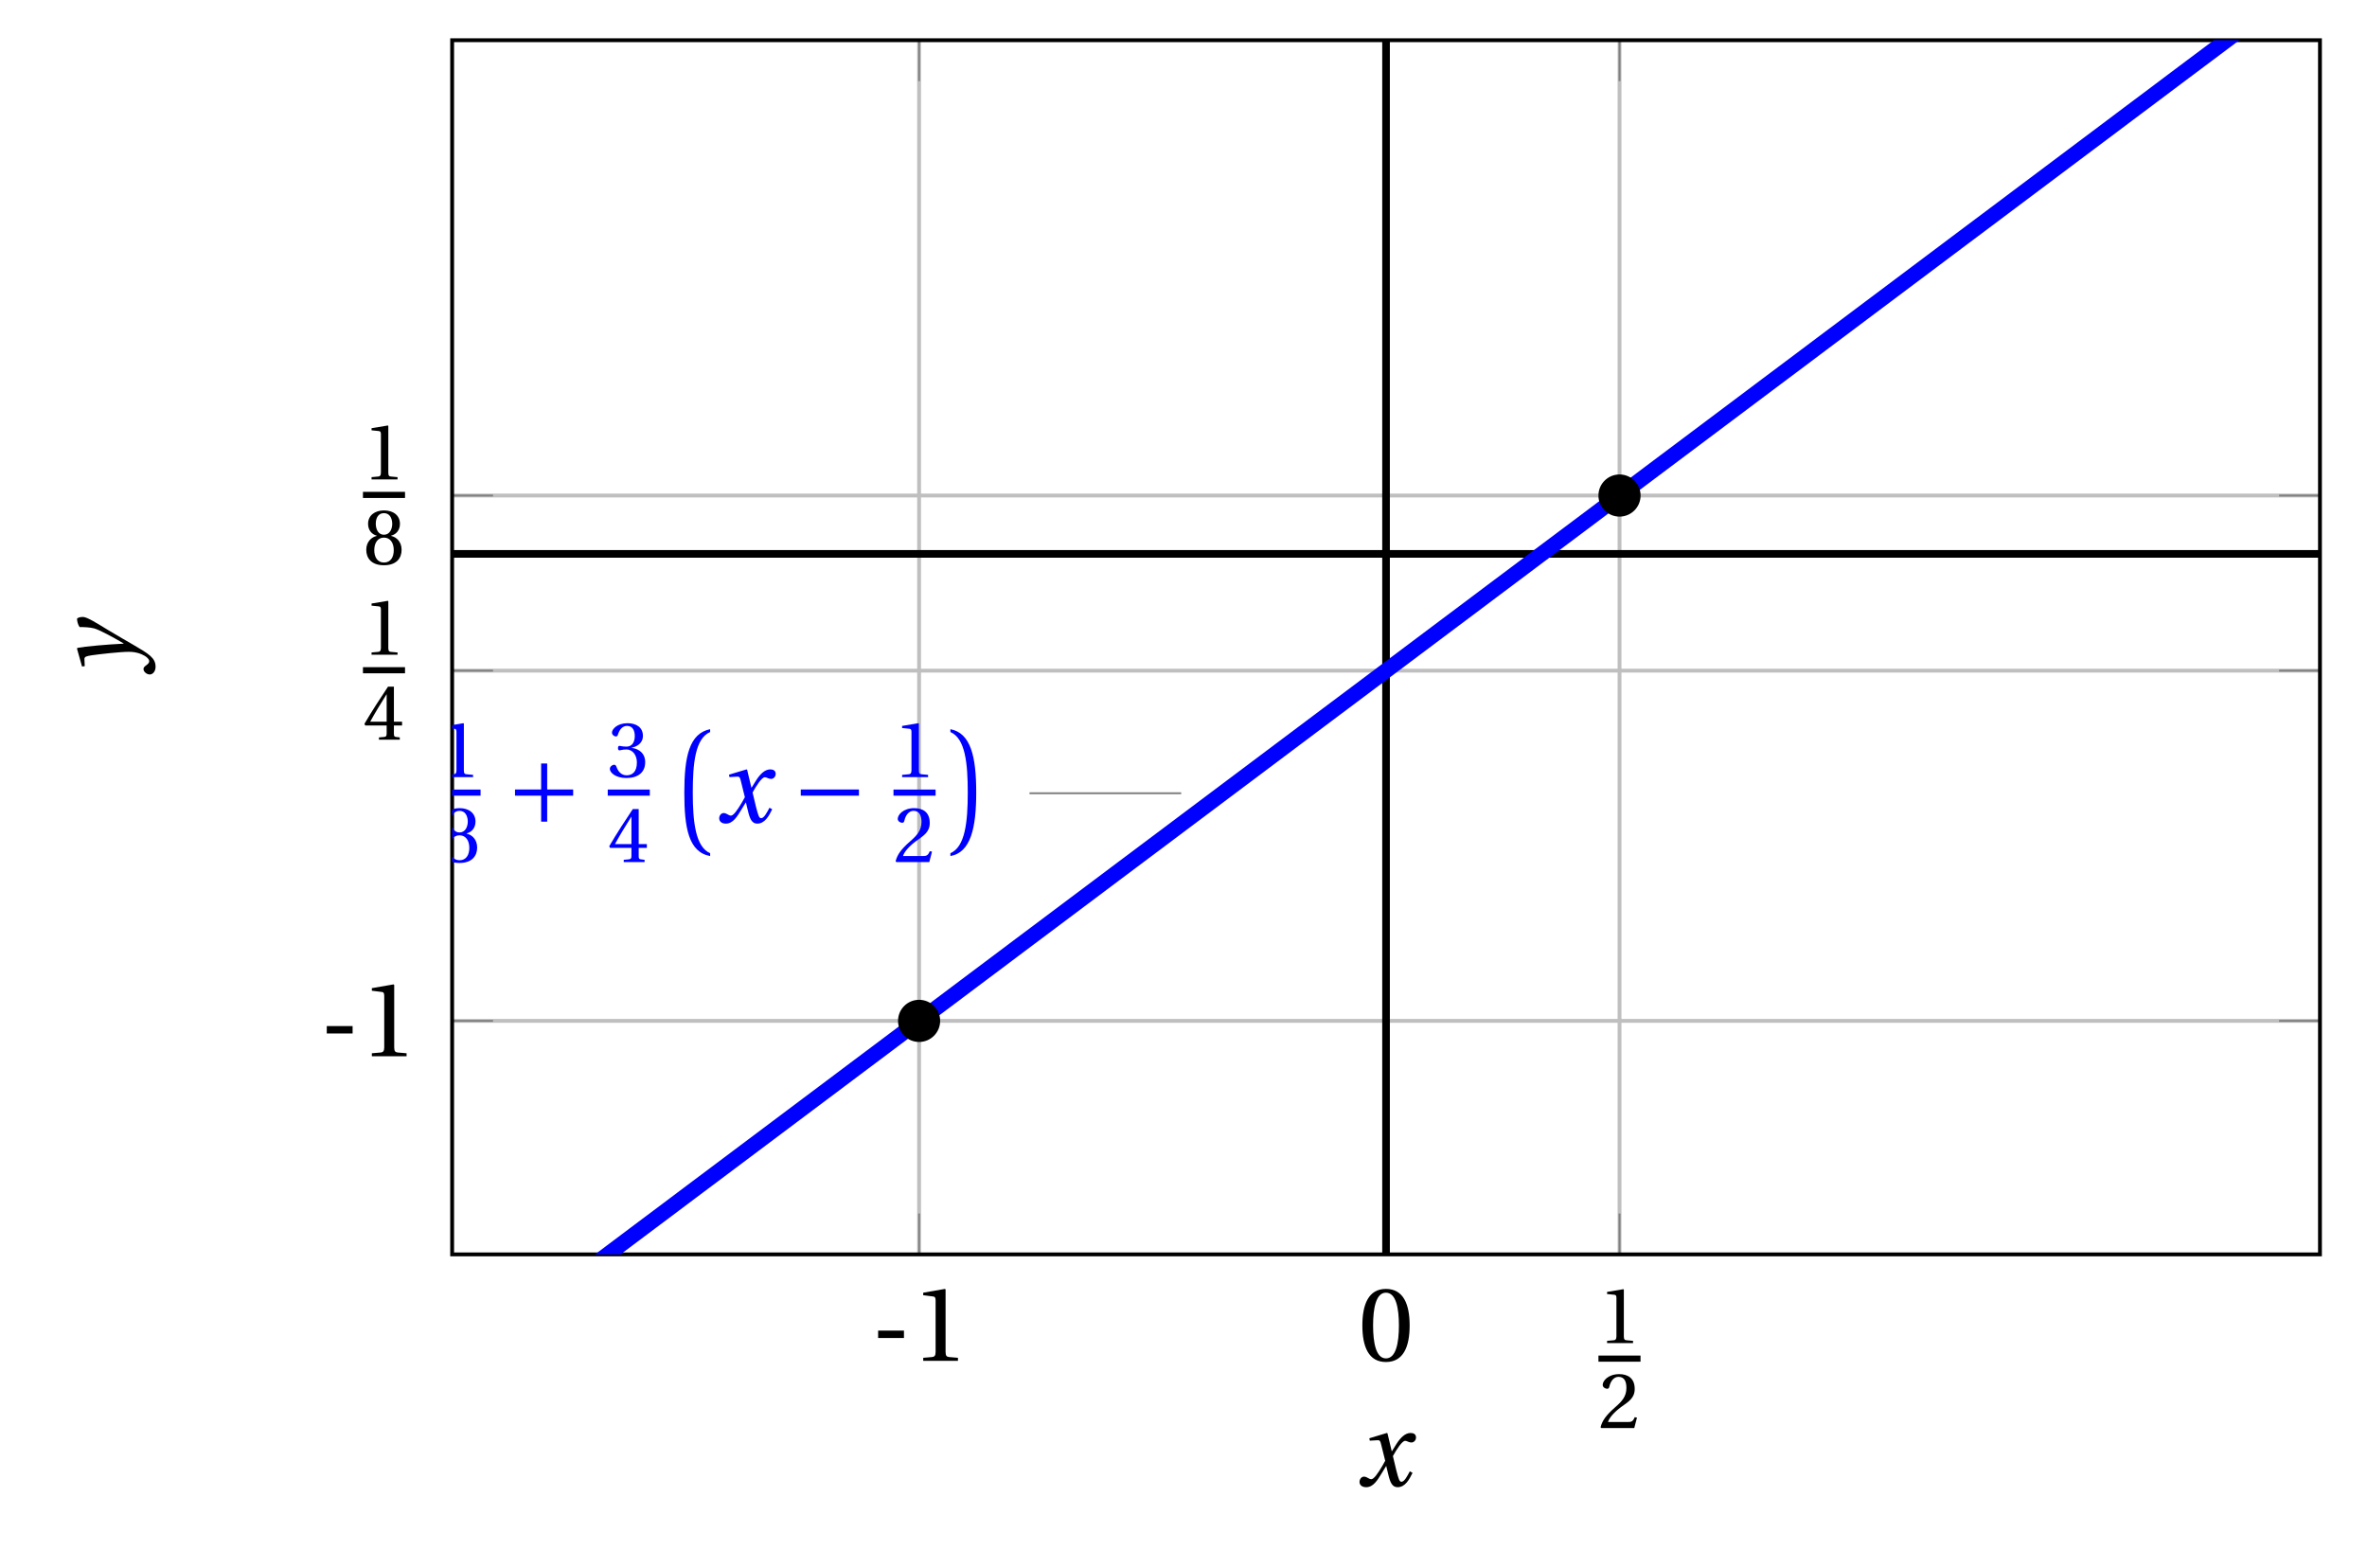
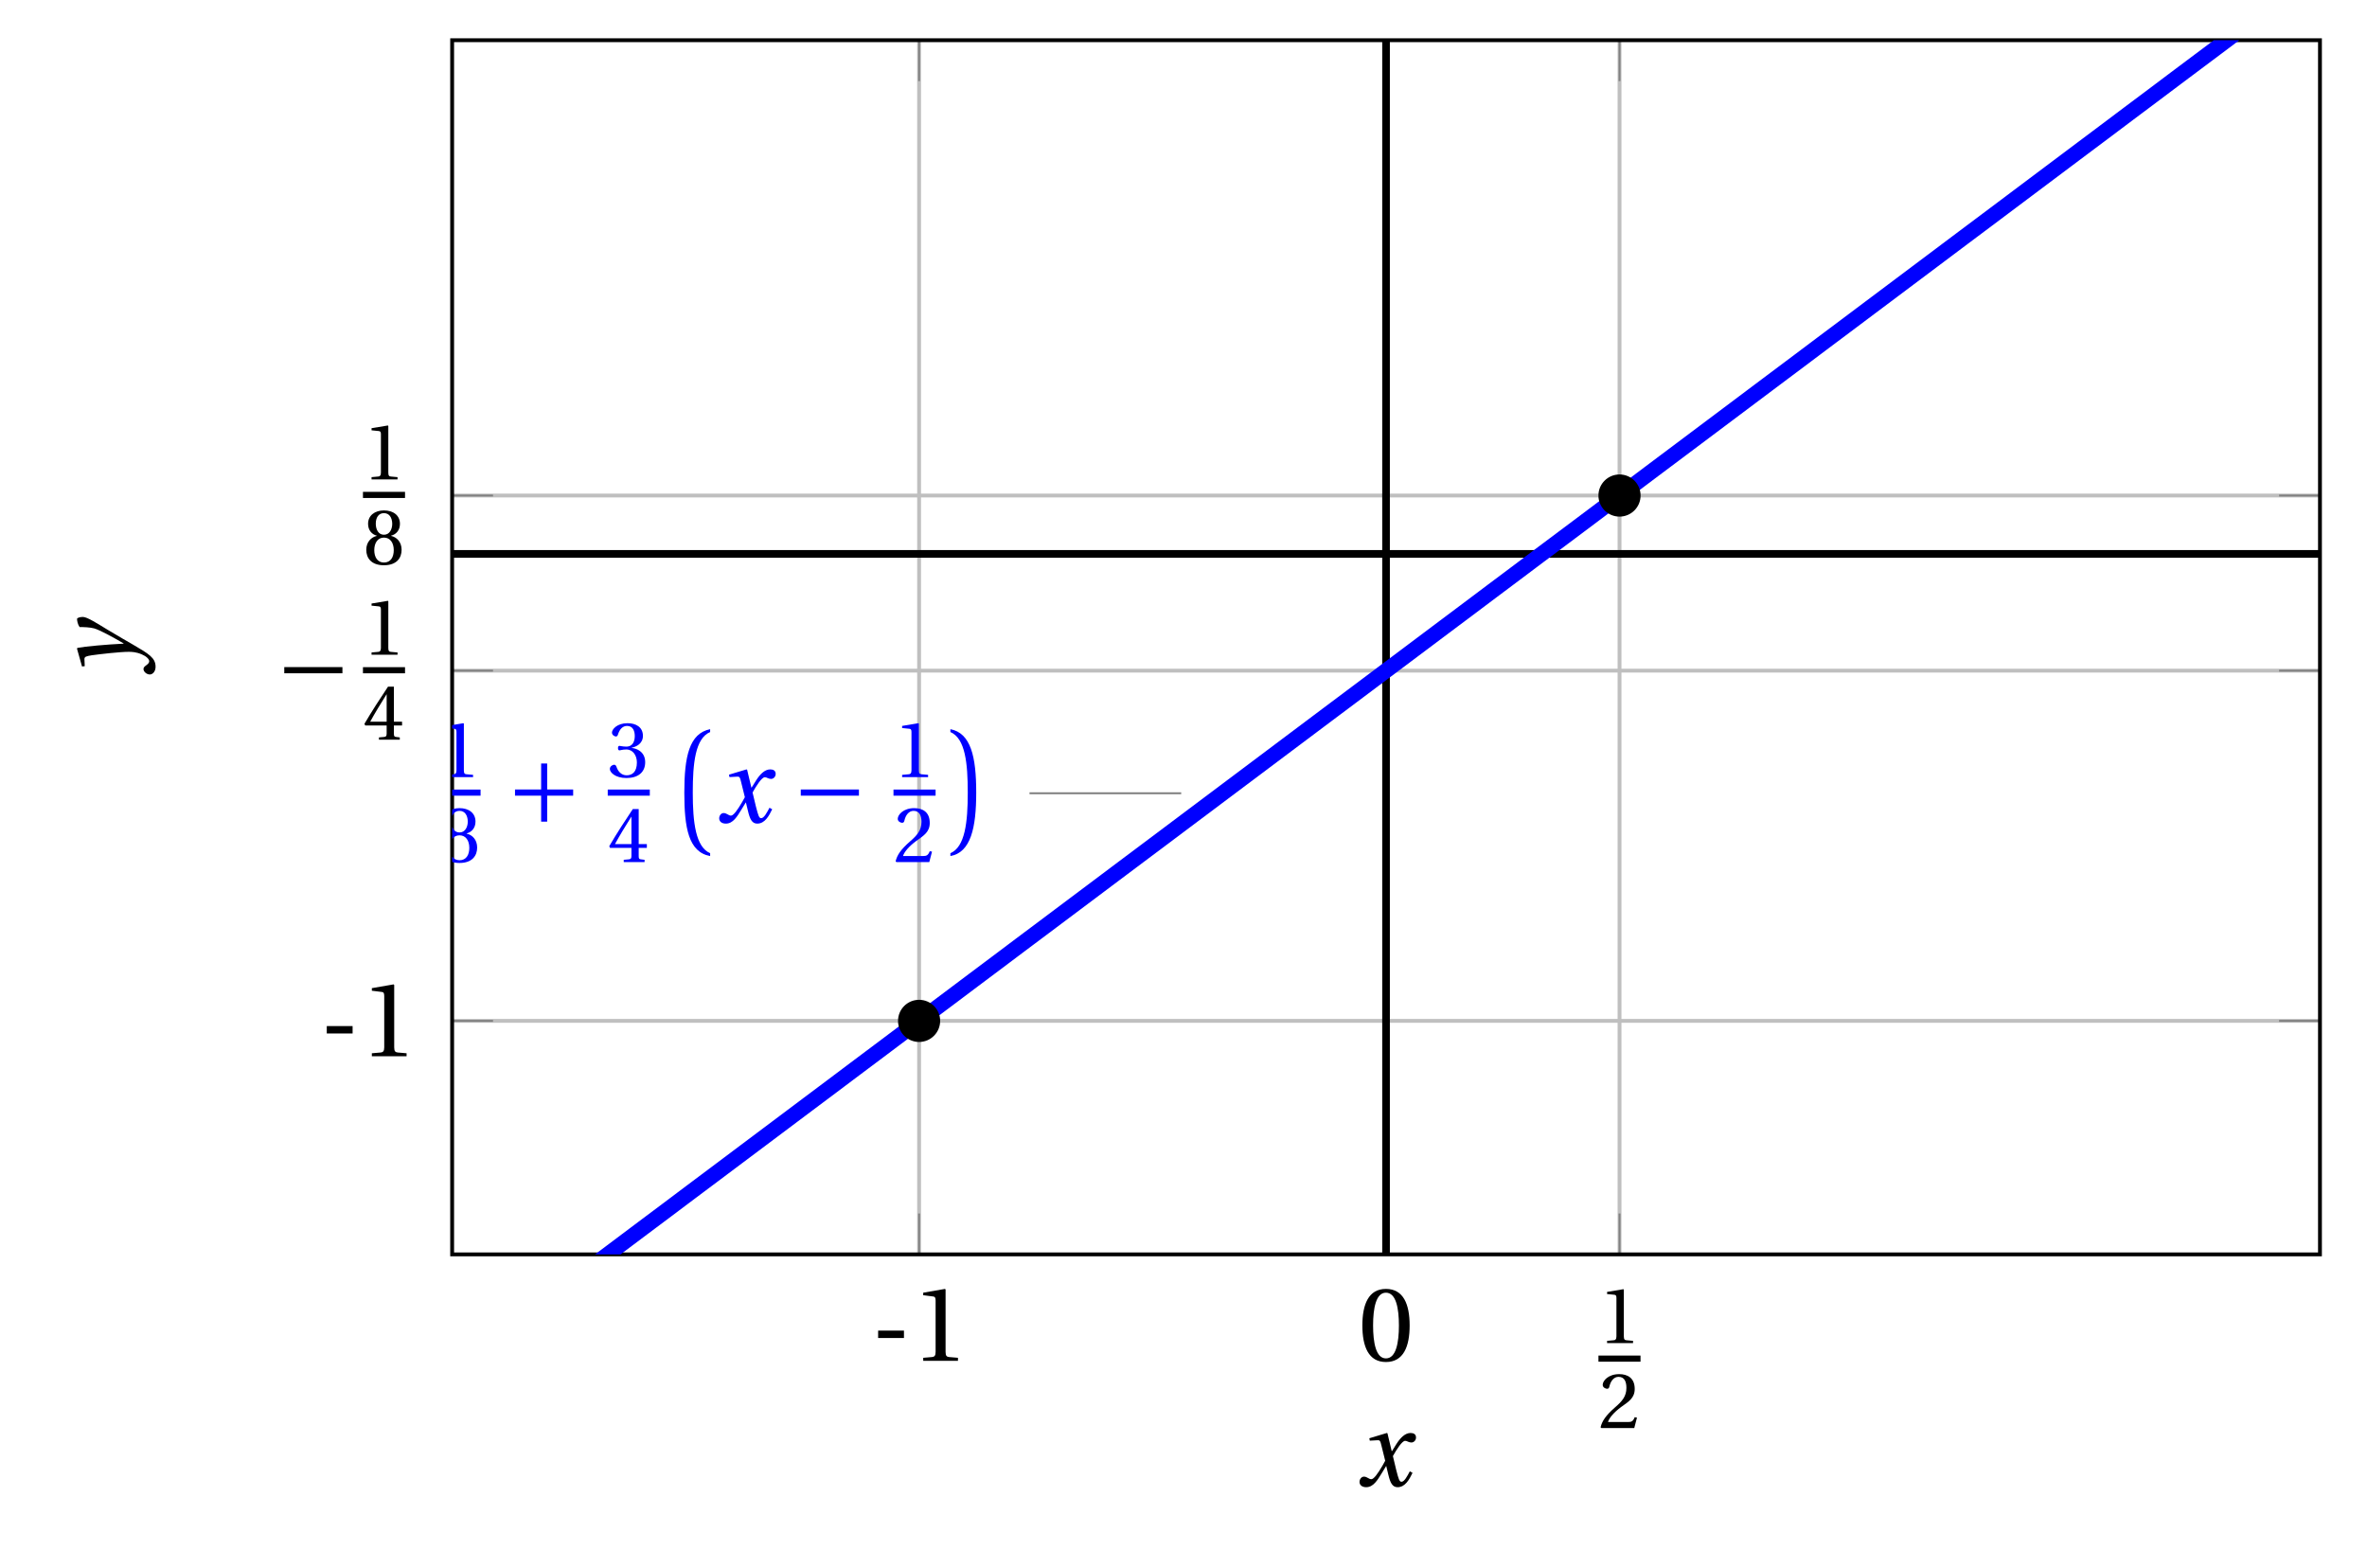
<svg xmlns="http://www.w3.org/2000/svg" xmlns:xlink="http://www.w3.org/1999/xlink" width="244.882pt" height="162.134pt" viewBox="0 0 244.882 162.134" version="1.2">
  <defs>
    <g>
      <symbol overflow="visible" id="glyph0-0">
        <path style="stroke:none;" d="" />
      </symbol>
      <symbol overflow="visible" id="glyph0-1">
        <path style="stroke:none;" d="M 0.812 -3.125 L 0.812 -2.359 L 3.484 -2.359 L 3.484 -3.125 Z M 0.812 -3.125 " />
      </symbol>
      <symbol overflow="visible" id="glyph0-2">
        <path style="stroke:none;" d="M 4.781 0 L 4.781 -0.312 L 3.859 -0.391 C 3.625 -0.422 3.5 -0.5 3.5 -0.922 L 3.5 -7.375 L 3.438 -7.438 L 1.188 -7.047 L 1.188 -6.781 L 2.203 -6.656 C 2.391 -6.641 2.469 -6.547 2.469 -6.234 L 2.469 -0.922 C 2.469 -0.719 2.438 -0.594 2.375 -0.516 C 2.312 -0.438 2.234 -0.406 2.109 -0.391 L 1.188 -0.312 L 1.188 0 Z M 4.781 0 " />
      </symbol>
      <symbol overflow="visible" id="glyph0-3">
        <path style="stroke:none;" d="M 2.891 -7.047 C 3.938 -7.047 4.234 -5.438 4.234 -3.656 C 4.234 -1.875 3.938 -0.25 2.891 -0.25 C 1.859 -0.25 1.562 -1.875 1.562 -3.656 C 1.562 -5.438 1.859 -7.047 2.891 -7.047 Z M 2.891 -7.438 C 1.094 -7.438 0.453 -5.844 0.453 -3.656 C 0.453 -1.469 1.094 0.125 2.891 0.125 C 4.703 0.125 5.344 -1.469 5.344 -3.656 C 5.344 -5.844 4.703 -7.438 2.891 -7.438 Z M 2.891 -7.438 " />
      </symbol>
      <symbol overflow="visible" id="glyph1-0">
        <path style="stroke:none;" d="" />
      </symbol>
      <symbol overflow="visible" id="glyph1-1">
        <path style="stroke:none;" d="M 3.578 0 L 3.578 -0.234 L 2.891 -0.297 C 2.719 -0.312 2.625 -0.375 2.625 -0.703 L 2.625 -5.531 L 2.578 -5.578 L 0.891 -5.297 L 0.891 -5.078 L 1.656 -5 C 1.797 -4.984 1.859 -4.906 1.859 -4.672 L 1.859 -0.703 C 1.859 -0.547 1.828 -0.438 1.781 -0.391 C 1.734 -0.328 1.672 -0.297 1.578 -0.297 L 0.891 -0.234 L 0.891 0 Z M 3.578 0 " />
      </symbol>
      <symbol overflow="visible" id="glyph1-2">
        <path style="stroke:none;" d="M 3.984 -1.078 L 3.75 -1.125 C 3.578 -0.688 3.406 -0.625 3.078 -0.625 L 0.984 -0.625 C 1.109 -1.047 1.594 -1.625 2.359 -2.188 C 3.156 -2.75 3.75 -3.125 3.75 -4.047 C 3.75 -5.188 3 -5.578 2.141 -5.578 C 1.016 -5.578 0.438 -4.891 0.438 -4.469 C 0.438 -4.188 0.75 -4.062 0.891 -4.062 C 1.031 -4.062 1.094 -4.141 1.125 -4.281 C 1.25 -4.844 1.578 -5.297 2.078 -5.297 C 2.719 -5.297 2.891 -4.75 2.891 -4.156 C 2.891 -3.281 2.453 -2.781 1.734 -2.156 C 0.734 -1.281 0.375 -0.719 0.219 -0.078 L 0.297 0 L 3.703 0 Z M 3.984 -1.078 " />
      </symbol>
      <symbol overflow="visible" id="glyph1-3">
        <path style="stroke:none;" d="M 2.453 -1.469 L 2.453 -0.625 C 2.453 -0.359 2.375 -0.297 2.172 -0.281 L 1.656 -0.234 L 1.656 0 L 3.812 0 L 3.812 -0.234 L 3.438 -0.281 C 3.25 -0.297 3.203 -0.359 3.203 -0.625 L 3.203 -1.469 L 4.047 -1.469 L 4.047 -1.859 L 3.203 -1.859 L 3.203 -5.484 L 2.594 -5.484 C 1.828 -4.344 0.906 -2.922 0.156 -1.641 L 0.234 -1.469 Z M 0.75 -1.859 C 1.234 -2.75 1.812 -3.688 2.438 -4.688 L 2.453 -4.688 L 2.453 -1.859 Z M 0.75 -1.859 " />
      </symbol>
      <symbol overflow="visible" id="glyph1-4">
        <path style="stroke:none;" d="M 2.172 -2.766 C 2.828 -2.766 3.188 -2.219 3.188 -1.469 C 3.188 -0.75 2.875 -0.188 2.172 -0.188 C 1.5 -0.188 1.172 -0.75 1.172 -1.469 C 1.172 -2.219 1.531 -2.766 2.172 -2.766 Z M 2.172 0.094 C 3.5 0.094 4 -0.672 4 -1.5 C 4 -2.328 3.484 -2.812 2.922 -2.938 L 2.922 -2.969 C 3.422 -3.094 3.828 -3.516 3.828 -4.188 C 3.828 -5.078 3.125 -5.578 2.172 -5.578 C 1.234 -5.578 0.531 -5.062 0.531 -4.188 C 0.531 -3.516 0.938 -3.094 1.422 -2.969 L 1.422 -2.938 C 0.875 -2.812 0.344 -2.328 0.344 -1.5 C 0.344 -0.672 0.844 0.094 2.172 0.094 Z M 2.172 -3.062 C 1.578 -3.062 1.328 -3.641 1.328 -4.203 C 1.328 -4.828 1.609 -5.297 2.172 -5.297 C 2.734 -5.297 3.016 -4.828 3.031 -4.203 C 3.031 -3.641 2.766 -3.062 2.172 -3.062 Z M 2.172 -3.062 " />
      </symbol>
      <symbol overflow="visible" id="glyph1-5">
        <path style="stroke:none;" d="M 1.062 -3 C 1.062 -2.859 1.109 -2.766 1.219 -2.766 C 1.312 -2.766 1.531 -2.859 1.922 -2.859 C 2.625 -2.859 3.016 -2.219 3.016 -1.516 C 3.016 -0.531 2.531 -0.188 1.953 -0.188 C 1.406 -0.188 1.062 -0.594 0.906 -1.062 C 0.859 -1.219 0.766 -1.281 0.656 -1.281 C 0.516 -1.281 0.219 -1.125 0.219 -0.844 C 0.219 -0.484 0.781 0.094 1.938 0.094 C 3.141 0.094 3.875 -0.5 3.875 -1.547 C 3.875 -2.656 2.938 -2.984 2.484 -3.016 L 2.484 -3.047 C 2.922 -3.125 3.641 -3.453 3.641 -4.266 C 3.641 -5.172 2.922 -5.578 2.047 -5.578 C 0.969 -5.578 0.438 -4.953 0.438 -4.609 C 0.438 -4.344 0.719 -4.203 0.844 -4.203 C 0.938 -4.203 1.016 -4.266 1.047 -4.375 C 1.219 -4.938 1.531 -5.297 2 -5.297 C 2.641 -5.297 2.797 -4.719 2.797 -4.25 C 2.797 -3.766 2.625 -3.156 1.922 -3.156 C 1.531 -3.156 1.312 -3.234 1.219 -3.234 C 1.109 -3.234 1.062 -3.156 1.062 -3 Z M 1.062 -3 " />
      </symbol>
      <symbol overflow="visible" id="glyph2-0">
        <path style="stroke:none;" d="" />
      </symbol>
      <symbol overflow="visible" id="glyph2-1">
-         <path style="stroke:none;" d="M 0.922 -3.406 L 0.922 -2.766 L 3.625 -2.766 L 3.625 -0.078 L 4.25 -0.078 L 4.25 -2.766 L 6.938 -2.766 L 6.938 -3.406 L 4.25 -3.406 L 4.25 -6.094 L 3.625 -6.094 L 3.625 -3.406 Z M 0.922 -3.406 " />
+         <path style="stroke:none;" d="M 6.938 -2.766 L 6.938 -3.406 L 0.922 -3.406 L 0.922 -2.766 Z M 6.938 -2.766 " />
      </symbol>
      <symbol overflow="visible" id="glyph2-2">
-         <path style="stroke:none;" d="M 6.938 -2.766 L 6.938 -3.406 L 0.922 -3.406 L 0.922 -2.766 Z M 6.938 -2.766 " />
+         <path style="stroke:none;" d="M 0.922 -3.406 L 0.922 -2.766 L 3.625 -2.766 L 3.625 -0.078 L 4.25 -0.078 L 4.25 -2.766 L 6.938 -2.766 L 6.938 -3.406 L 4.25 -3.406 L 4.25 -6.094 L 3.625 -6.094 L 3.625 -3.406 Z M 0.922 -3.406 " />
      </symbol>
      <symbol overflow="visible" id="glyph3-0">
        <path style="stroke:none;" d="" />
      </symbol>
      <symbol overflow="visible" id="glyph3-1">
        <path style="stroke:none;" d="M 3.891 12.391 C 2.391 11.75 2.094 9.203 2.094 6.125 C 2.094 3.109 2.344 0.516 3.891 -0.141 L 3.891 -0.438 C 1.734 0 1.219 2.391 1.219 6.125 C 1.219 9.766 1.656 12.281 3.891 12.688 Z M 3.891 12.391 " />
      </symbol>
      <symbol overflow="visible" id="glyph3-2">
        <path style="stroke:none;" d="M 0.344 12.688 C 2.453 12.312 3.016 9.766 3.016 6.125 C 3.016 2.391 2.453 -0.031 0.344 -0.438 L 0.344 -0.141 C 1.891 0.516 2.141 3.109 2.141 6.125 C 2.141 9.203 1.859 11.75 0.344 12.391 Z M 0.344 12.688 " />
      </symbol>
      <symbol overflow="visible" id="glyph4-0">
        <path style="stroke:none;" d="" />
      </symbol>
      <symbol overflow="visible" id="glyph4-1">
        <path style="stroke:none;" d="M 5.547 -1.516 C 5.281 -1.016 4.984 -0.438 4.688 -0.438 C 4.469 -0.438 4.391 -0.688 4.141 -1.656 L 3.797 -3.094 C 4.188 -3.797 4.75 -4.672 5.062 -4.672 C 5.156 -4.672 5.25 -4.641 5.375 -4.578 C 5.484 -4.531 5.594 -4.5 5.719 -4.5 C 5.953 -4.5 6.188 -4.719 6.188 -5.016 C 6.188 -5.359 5.938 -5.484 5.625 -5.484 C 5.047 -5.484 4.562 -4.969 4.172 -4.359 L 3.703 -3.609 L 3.672 -3.609 L 3.234 -5.453 L 3.172 -5.484 L 1.359 -4.938 L 1.406 -4.688 L 2.219 -4.734 C 2.422 -4.75 2.5 -4.688 2.609 -4.188 L 3 -2.609 L 2.703 -2.078 C 2.234 -1.281 1.828 -0.703 1.562 -0.703 C 1.453 -0.703 1.344 -0.75 1.25 -0.812 C 1.141 -0.859 1 -0.969 0.812 -0.969 C 0.531 -0.969 0.344 -0.688 0.344 -0.422 C 0.344 -0.109 0.594 0.125 1.031 0.125 C 1.781 0.125 2.203 -0.609 2.656 -1.344 L 3.094 -2.062 L 3.109 -2.062 L 3.312 -1.219 C 3.516 -0.344 3.734 0.125 4.281 0.125 C 5.078 0.125 5.5 -0.688 5.828 -1.359 Z M 5.547 -1.516 " />
      </symbol>
      <symbol overflow="visible" id="glyph5-0">
        <path style="stroke:none;" d="" />
      </symbol>
      <symbol overflow="visible" id="glyph5-1">
        <path style="stroke:none;" d="M -4.969 -0.781 L -4.688 -0.812 L -4.719 -1.547 C -4.719 -1.797 -4.531 -1.844 -3.969 -1.938 C -3.109 -2.062 -1.016 -2.297 -0.141 -2.297 C 0.188 -2.297 0.641 -2.281 1.219 -2.031 C 1.672 -1.844 1.984 -1.547 1.984 -1.328 C 1.984 -1.172 1.875 -1.047 1.656 -0.891 C 1.469 -0.75 1.391 -0.672 1.391 -0.5 C 1.406 -0.219 1.734 0.047 2.047 0.047 C 2.344 0.047 2.641 -0.266 2.641 -0.75 C 2.641 -1.672 1.953 -2.078 0.297 -3.047 C -0.078 -3.266 -1.234 -3.922 -2.344 -4.594 C -3.375 -5.219 -4.438 -5.906 -4.875 -5.906 C -5.266 -5.906 -5.484 -5.781 -5.484 -5.703 C -5.484 -5.5 -5.406 -5.125 -5.219 -4.859 C -4.828 -4.859 -4.172 -4.844 -3.703 -4.719 C -3.094 -4.531 -1.906 -3.891 -0.672 -3.172 L -0.672 -3.141 C -2.344 -3.062 -4.641 -2.859 -5.453 -2.703 L -5.484 -2.609 Z M -4.969 -0.781 " />
      </symbol>
    </g>
    <clipPath id="clip1">
      <path d="M 143 4.16 L 144 4.16 L 144 129.766 L 143 129.766 Z M 143 4.16 " />
    </clipPath>
    <clipPath id="clip2">
      <path d="M 46.777 56 L 240.016 56 L 240.016 58 L 46.777 58 Z M 46.777 56 " />
    </clipPath>
    <clipPath id="clip3">
      <path d="M 46.777 4.16 L 240.016 4.16 L 240.016 129.766 L 46.777 129.766 Z M 46.777 4.16 " />
    </clipPath>
    <clipPath id="clip4">
      <path d="M 46.777 74 L 49 74 L 49 81 L 46.777 81 Z M 46.777 74 " />
    </clipPath>
    <clipPath id="clip5">
      <path d="M 46.777 81 L 51 81 L 51 83 L 46.777 83 Z M 46.777 81 " />
    </clipPath>
    <clipPath id="clip6">
      <path d="M 46.777 83 L 50 83 L 50 90 L 46.777 90 Z M 46.777 83 " />
    </clipPath>
  </defs>
  <g id="surface1">
    <path style="fill:none;stroke-width:0.399;stroke-linecap:butt;stroke-linejoin:miter;stroke:rgb(75%,75%,75%);stroke-opacity:1;stroke-miterlimit:10;" d="M 72.851 -0.001 L 72.851 126.276 M 121.417 -0.001 L 121.417 126.276 M 145.703 -0.001 L 145.703 126.276 " transform="matrix(0.994687,0,0,-0.994687,22.62216,129.7649)" />
    <path style="fill:none;stroke-width:0.399;stroke-linecap:butt;stroke-linejoin:miter;stroke:rgb(75%,75%,75%);stroke-opacity:1;stroke-miterlimit:10;" d="M 24.284 24.285 L 218.555 24.285 M 24.284 60.709 L 218.555 60.709 M 24.284 78.922 L 218.555 78.922 " transform="matrix(0.994687,0,0,-0.994687,22.62216,129.7649)" />
    <path style="fill:none;stroke-width:0.199;stroke-linecap:butt;stroke-linejoin:miter;stroke:rgb(50%,50%,50%);stroke-opacity:1;stroke-miterlimit:10;" d="M 72.851 -0.001 L 72.851 4.252 M 121.417 -0.001 L 121.417 4.252 M 145.703 -0.001 L 145.703 4.252 M 72.851 126.276 L 72.851 122.023 M 121.417 126.276 L 121.417 122.023 M 145.703 126.276 L 145.703 122.023 " transform="matrix(0.994687,0,0,-0.994687,22.62216,129.7649)" />
    <path style="fill:none;stroke-width:0.199;stroke-linecap:butt;stroke-linejoin:miter;stroke:rgb(50%,50%,50%);stroke-opacity:1;stroke-miterlimit:10;" d="M 24.284 24.285 L 28.537 24.285 M 24.284 60.709 L 28.537 60.709 M 24.284 78.922 L 28.537 78.922 M 218.555 24.285 L 214.302 24.285 M 218.555 60.709 L 214.302 60.709 M 218.555 78.922 L 214.302 78.922 " transform="matrix(0.994687,0,0,-0.994687,22.62216,129.7649)" />
    <path style="fill:none;stroke-width:0.399;stroke-linecap:butt;stroke-linejoin:miter;stroke:rgb(0%,0%,0%);stroke-opacity:1;stroke-miterlimit:10;" d="M 24.284 -0.001 L 24.284 126.276 L 218.555 126.276 L 218.555 -0.001 Z M 24.284 -0.001 " transform="matrix(0.994687,0,0,-0.994687,22.62216,129.7649)" />
    <g style="fill:rgb(0%,0%,0%);fill-opacity:1;">
      <use xlink:href="#glyph0-1" x="90.037" y="140.776" />
      <use xlink:href="#glyph0-2" x="94.326" y="140.776" />
    </g>
    <g style="fill:rgb(0%,0%,0%);fill-opacity:1;">
      <use xlink:href="#glyph0-3" x="140.493" y="140.776" />
    </g>
    <g style="fill:rgb(0%,0%,0%);fill-opacity:1;">
      <use xlink:href="#glyph1-1" x="165.372" y="138.945" />
    </g>
    <path style="fill:none;stroke-width:0.638;stroke-linecap:butt;stroke-linejoin:miter;stroke:rgb(0%,0%,0%);stroke-opacity:1;stroke-miterlimit:10;" d="M -0.001 -0 L 4.374 -0 " transform="matrix(0.994687,0,0,-0.994687,165.3717,140.5503)" />
    <g style="fill:rgb(0%,0%,0%);fill-opacity:1;">
      <use xlink:href="#glyph1-2" x="165.372" y="147.732" />
    </g>
    <g style="fill:rgb(0%,0%,0%);fill-opacity:1;">
      <use xlink:href="#glyph0-1" x="32.995" y="109.272" />
      <use xlink:href="#glyph0-2" x="37.283" y="109.272" />
    </g>
    <g style="fill:rgb(0%,0%,0%);fill-opacity:1;">
+       <use xlink:href="#glyph2-1" x="28.488" y="72.417" />
+     </g>
+     <g style="fill:rgb(0%,0%,0%);fill-opacity:1;">
      <use xlink:href="#glyph1-1" x="37.549" y="67.732" />
    </g>
    <path style="fill:none;stroke-width:0.638;stroke-linecap:butt;stroke-linejoin:miter;stroke:rgb(0%,0%,0%);stroke-opacity:1;stroke-miterlimit:10;" d="M 0.001 0.001 L 4.376 0.001 " transform="matrix(0.994687,0,0,-0.994687,37.54943,69.33665)" />
    <g style="fill:rgb(0%,0%,0%);fill-opacity:1;">
      <use xlink:href="#glyph1-3" x="37.549" y="76.519" />
    </g>
    <g style="fill:rgb(0%,0%,0%);fill-opacity:1;">
      <use xlink:href="#glyph1-1" x="37.549" y="49.594" />
    </g>
    <path style="fill:none;stroke-width:0.638;stroke-linecap:butt;stroke-linejoin:miter;stroke:rgb(0%,0%,0%);stroke-opacity:1;stroke-miterlimit:10;" d="M 0.001 0 L 4.376 0 " transform="matrix(0.994687,0,0,-0.994687,37.54943,51.19953)" />
    <g style="fill:rgb(0%,0%,0%);fill-opacity:1;">
      <use xlink:href="#glyph1-4" x="37.549" y="58.381" />
    </g>
    <g clip-path="url(#clip1)" clip-rule="nonzero">
      <path style="fill:none;stroke-width:0.797;stroke-linecap:butt;stroke-linejoin:miter;stroke:rgb(0%,0%,0%);stroke-opacity:1;stroke-miterlimit:10;" d="M 121.417 -412.823 L 121.417 558.525 " transform="matrix(0.994687,0,0,-0.994687,22.62216,129.7649)" />
    </g>
    <g clip-path="url(#clip2)" clip-rule="nonzero">
      <path style="fill:none;stroke-width:0.797;stroke-linecap:butt;stroke-linejoin:miter;stroke:rgb(0%,0%,0%);stroke-opacity:1;stroke-miterlimit:10;" d="M -0.001 72.851 L 242.836 72.851 " transform="matrix(0.994687,0,0,-0.994687,22.62216,129.7649)" />
    </g>
    <g clip-path="url(#clip3)" clip-rule="nonzero">
      <path style="fill:none;stroke-width:1.594;stroke-linecap:butt;stroke-linejoin:miter;stroke:rgb(0%,0%,100%);stroke-opacity:1;stroke-miterlimit:10;" d="M -0.001 -30.353 C -0.001 -30.353 1.774 -29.026 2.453 -28.516 C 3.133 -28.005 4.225 -27.184 4.904 -26.674 C 5.587 -26.163 6.679 -25.346 7.358 -24.836 C 8.038 -24.325 9.129 -23.508 9.813 -22.998 C 10.492 -22.487 11.584 -21.667 12.263 -21.156 C 12.947 -20.646 14.034 -19.829 14.718 -19.318 C 15.397 -18.808 16.489 -17.987 17.168 -17.476 C 17.852 -16.966 18.943 -16.149 19.623 -15.639 C 20.302 -15.128 21.394 -14.307 22.077 -13.797 C 22.757 -13.286 23.848 -12.469 24.528 -11.959 C 25.211 -11.448 26.299 -10.628 26.982 -10.117 C 27.662 -9.606 28.753 -8.79 29.433 -8.279 C 30.116 -7.769 31.208 -6.952 31.887 -6.441 C 32.566 -5.931 33.658 -5.11 34.342 -4.599 C 35.021 -4.089 36.113 -3.272 36.792 -2.761 C 37.471 -2.251 38.563 -1.43 39.247 -0.92 C 39.926 -0.409 41.018 0.408 41.697 0.918 C 42.38 1.429 43.472 2.249 44.151 2.76 C 44.831 3.271 45.923 4.087 46.606 4.598 C 47.285 5.108 48.377 5.929 49.056 6.44 C 49.736 6.95 50.828 7.767 51.511 8.278 C 52.19 8.788 53.282 9.605 53.961 10.116 C 54.645 10.626 55.736 11.447 56.416 11.957 C 57.095 12.468 58.187 13.285 58.866 13.795 C 59.55 14.306 60.641 15.127 61.321 15.637 C 62 16.148 63.092 16.964 63.775 17.475 C 64.455 17.985 65.546 18.806 66.226 19.317 C 66.909 19.827 68.001 20.644 68.68 21.155 C 69.36 21.665 70.451 22.486 71.131 22.996 C 71.814 23.507 72.906 24.324 73.585 24.834 C 74.265 25.345 75.356 26.162 76.04 26.672 C 76.719 27.183 77.811 28.004 78.49 28.514 C 79.173 29.025 80.261 29.841 80.945 30.352 C 81.624 30.862 82.716 31.683 83.395 32.194 C 84.078 32.704 85.17 33.521 85.85 34.032 C 86.529 34.542 87.621 35.363 88.304 35.873 C 88.983 36.384 90.075 37.201 90.755 37.711 C 91.434 38.222 92.526 39.043 93.209 39.553 C 93.888 40.064 94.98 40.881 95.66 41.391 C 96.343 41.902 97.435 42.718 98.114 43.229 C 98.793 43.739 99.885 44.56 100.568 45.071 C 101.248 45.581 102.34 46.398 103.019 46.909 C 103.698 47.419 104.79 48.24 105.473 48.75 C 106.153 49.261 107.244 50.078 107.924 50.588 C 108.607 51.099 109.699 51.92 110.378 52.43 C 111.058 52.941 112.149 53.758 112.829 54.268 C 113.512 54.779 114.604 55.599 115.283 56.11 C 115.963 56.62 117.054 57.437 117.738 57.948 C 118.417 58.458 119.509 59.275 120.188 59.786 C 120.872 60.296 121.963 61.117 122.643 61.627 C 123.322 62.138 124.414 62.955 125.093 63.465 C 125.777 63.976 126.868 64.797 127.548 65.307 C 128.227 65.818 129.319 66.635 130.002 67.145 C 130.682 67.656 131.773 68.476 132.453 68.987 C 133.136 69.497 134.224 70.314 134.907 70.825 C 135.586 71.335 136.678 72.156 137.358 72.667 C 138.041 73.177 139.133 73.994 139.812 74.504 C 140.491 75.015 141.583 75.832 142.266 76.342 C 142.946 76.853 144.038 77.674 144.717 78.184 C 145.396 78.695 146.488 79.512 147.171 80.022 C 147.851 80.533 148.943 81.353 149.622 81.864 C 150.305 82.374 151.397 83.191 152.076 83.702 C 152.756 84.212 153.848 85.033 154.531 85.544 C 155.21 86.054 156.302 86.871 156.981 87.381 C 157.661 87.892 158.753 88.713 159.436 89.223 C 160.115 89.734 161.207 90.551 161.886 91.061 C 162.57 91.572 163.661 92.389 164.341 92.899 C 165.02 93.41 166.112 94.23 166.791 94.741 C 167.475 95.251 168.566 96.068 169.246 96.579 C 169.925 97.089 171.017 97.91 171.7 98.421 C 172.38 98.931 173.471 99.748 174.151 100.258 C 174.834 100.769 175.926 101.59 176.605 102.1 C 177.285 102.611 178.376 103.428 179.056 103.938 C 179.739 104.449 180.831 105.269 181.51 105.78 C 182.19 106.291 183.281 107.107 183.965 107.618 C 184.644 108.128 185.736 108.945 186.415 109.456 C 187.098 109.966 188.186 110.787 188.87 111.298 C 189.549 111.808 190.641 112.625 191.32 113.135 C 192.003 113.646 193.095 114.467 193.775 114.977 C 194.454 115.488 195.546 116.305 196.229 116.815 C 196.908 117.326 198 118.146 198.679 118.657 C 199.359 119.168 200.451 119.984 201.134 120.495 C 201.813 121.005 202.905 121.826 203.584 122.337 C 204.268 122.847 205.36 123.664 206.039 124.175 C 206.718 124.685 207.81 125.502 208.493 126.013 C 209.173 126.523 210.264 127.344 210.944 127.854 C 211.623 128.365 212.715 129.182 213.398 129.692 C 214.078 130.203 215.169 131.024 215.849 131.534 C 216.532 132.045 217.624 132.861 218.303 133.372 C 218.983 133.882 220.074 134.703 220.754 135.214 C 221.437 135.724 222.529 136.541 223.208 137.052 C 223.888 137.562 224.979 138.383 225.663 138.893 C 226.342 139.404 227.434 140.221 228.113 140.731 C 228.797 141.242 229.888 142.059 230.568 142.569 C 231.247 143.08 232.339 143.901 233.018 144.411 C 233.702 144.922 234.793 145.738 235.473 146.249 C 236.152 146.759 237.244 147.58 237.927 148.091 C 238.606 148.601 239.698 149.418 240.378 149.929 C 241.061 150.439 242.832 151.77 242.832 151.77 " transform="matrix(0.994687,0,0,-0.994687,22.62216,129.7649)" />
    </g>
    <g clip-path="url(#clip4)" clip-rule="nonzero">
      <g style="fill:rgb(0%,0%,100%);fill-opacity:1;">
        <use xlink:href="#glyph1-1" x="45.365" y="80.393" />
      </g>
    </g>
    <g clip-path="url(#clip5)" clip-rule="nonzero">
      <path style="fill:none;stroke-width:0.638;stroke-linecap:butt;stroke-linejoin:miter;stroke:rgb(0%,0%,100%);stroke-opacity:1;stroke-miterlimit:10;" d="M -0.001 0.002 L 4.377 0.002 " transform="matrix(0.994687,0,0,-0.994687,45.36469,81.99803)" />
    </g>
    <g clip-path="url(#clip6)" clip-rule="nonzero">
      <g style="fill:rgb(0%,0%,100%);fill-opacity:1;">
        <use xlink:href="#glyph1-4" x="45.365" y="89.18" />
      </g>
    </g>
    <g style="fill:rgb(0%,0%,100%);fill-opacity:1;">
-       <use xlink:href="#glyph2-1" x="52.359" y="85.078" />
+       <use xlink:href="#glyph2-2" x="52.359" y="85.078" />
    </g>
    <g style="fill:rgb(0%,0%,100%);fill-opacity:1;">
      <use xlink:href="#glyph1-5" x="62.874" y="80.393" />
    </g>
    <path style="fill:none;stroke-width:0.638;stroke-linecap:butt;stroke-linejoin:miter;stroke:rgb(0%,0%,100%);stroke-opacity:1;stroke-miterlimit:10;" d="M 0.001 0.002 L 4.376 0.002 " transform="matrix(0.994687,0,0,-0.994687,62.87416,81.99803)" />
    <g style="fill:rgb(0%,0%,100%);fill-opacity:1;">
      <use xlink:href="#glyph1-3" x="62.874" y="89.18" />
    </g>
    <g style="fill:rgb(0%,0%,100%);fill-opacity:1;">
      <use xlink:href="#glyph3-1" x="69.578" y="75.871" />
    </g>
    <g style="fill:rgb(0%,0%,100%);fill-opacity:1;">
      <use xlink:href="#glyph4-1" x="74.061" y="85.078" />
    </g>
    <g style="fill:rgb(0%,0%,100%);fill-opacity:1;">
-       <use xlink:href="#glyph2-2" x="81.924" y="85.078" />
+       <use xlink:href="#glyph2-1" x="81.924" y="85.078" />
    </g>
    <g style="fill:rgb(0%,0%,100%);fill-opacity:1;">
      <use xlink:href="#glyph1-1" x="92.439" y="80.393" />
    </g>
    <path style="fill:none;stroke-width:0.638;stroke-linecap:butt;stroke-linejoin:miter;stroke:rgb(0%,0%,100%);stroke-opacity:1;stroke-miterlimit:10;" d="M -0.002 0.002 L 4.377 0.002 " transform="matrix(0.994687,0,0,-0.994687,92.43925,81.99803)" />
    <g style="fill:rgb(0%,0%,100%);fill-opacity:1;">
      <use xlink:href="#glyph1-2" x="92.439" y="89.18" />
    </g>
    <g style="fill:rgb(0%,0%,100%);fill-opacity:1;">
      <use xlink:href="#glyph3-2" x="97.981" y="75.871" />
    </g>
    <path style="fill:none;stroke-width:0.199;stroke-linecap:butt;stroke-linejoin:miter;stroke:rgb(50%,50%,50%);stroke-opacity:1;stroke-miterlimit:10;" d="M 100.113 47.957 L 84.334 47.957 " transform="matrix(0.994687,0,0,-0.994687,22.62216,129.7649)" />
    <path style="fill-rule:nonzero;fill:rgb(0%,0%,0%);fill-opacity:1;stroke-width:0.399;stroke-linecap:butt;stroke-linejoin:miter;stroke:rgb(0%,0%,0%);stroke-opacity:1;stroke-miterlimit:10;" d="M 147.694 78.922 C 147.694 80.022 146.802 80.914 145.703 80.914 C 144.603 80.914 143.708 80.022 143.708 78.922 C 143.708 77.823 144.603 76.928 145.703 76.928 C 146.802 76.928 147.694 77.823 147.694 78.922 Z M 147.694 78.922 " transform="matrix(0.994687,0,0,-0.994687,22.62216,129.7649)" />
    <path style="fill-rule:nonzero;fill:rgb(0%,0%,0%);fill-opacity:1;stroke-width:0.399;stroke-linecap:butt;stroke-linejoin:miter;stroke:rgb(0%,0%,0%);stroke-opacity:1;stroke-miterlimit:10;" d="M 74.842 24.285 C 74.842 25.384 73.95 26.276 72.851 26.276 C 71.751 26.276 70.86 25.384 70.86 24.285 C 70.86 23.185 71.751 22.29 72.851 22.29 C 73.95 22.29 74.842 23.185 74.842 24.285 Z M 74.842 24.285 " transform="matrix(0.994687,0,0,-0.994687,22.62216,129.7649)" />
    <g style="fill:rgb(0%,0%,0%);fill-opacity:1;">
      <use xlink:href="#glyph4-1" x="140.308" y="153.726" />
    </g>
    <g style="fill:rgb(0%,0%,0%);fill-opacity:1;">
      <use xlink:href="#glyph5-1" x="13.454" y="69.728" />
    </g>
  </g>
</svg>
